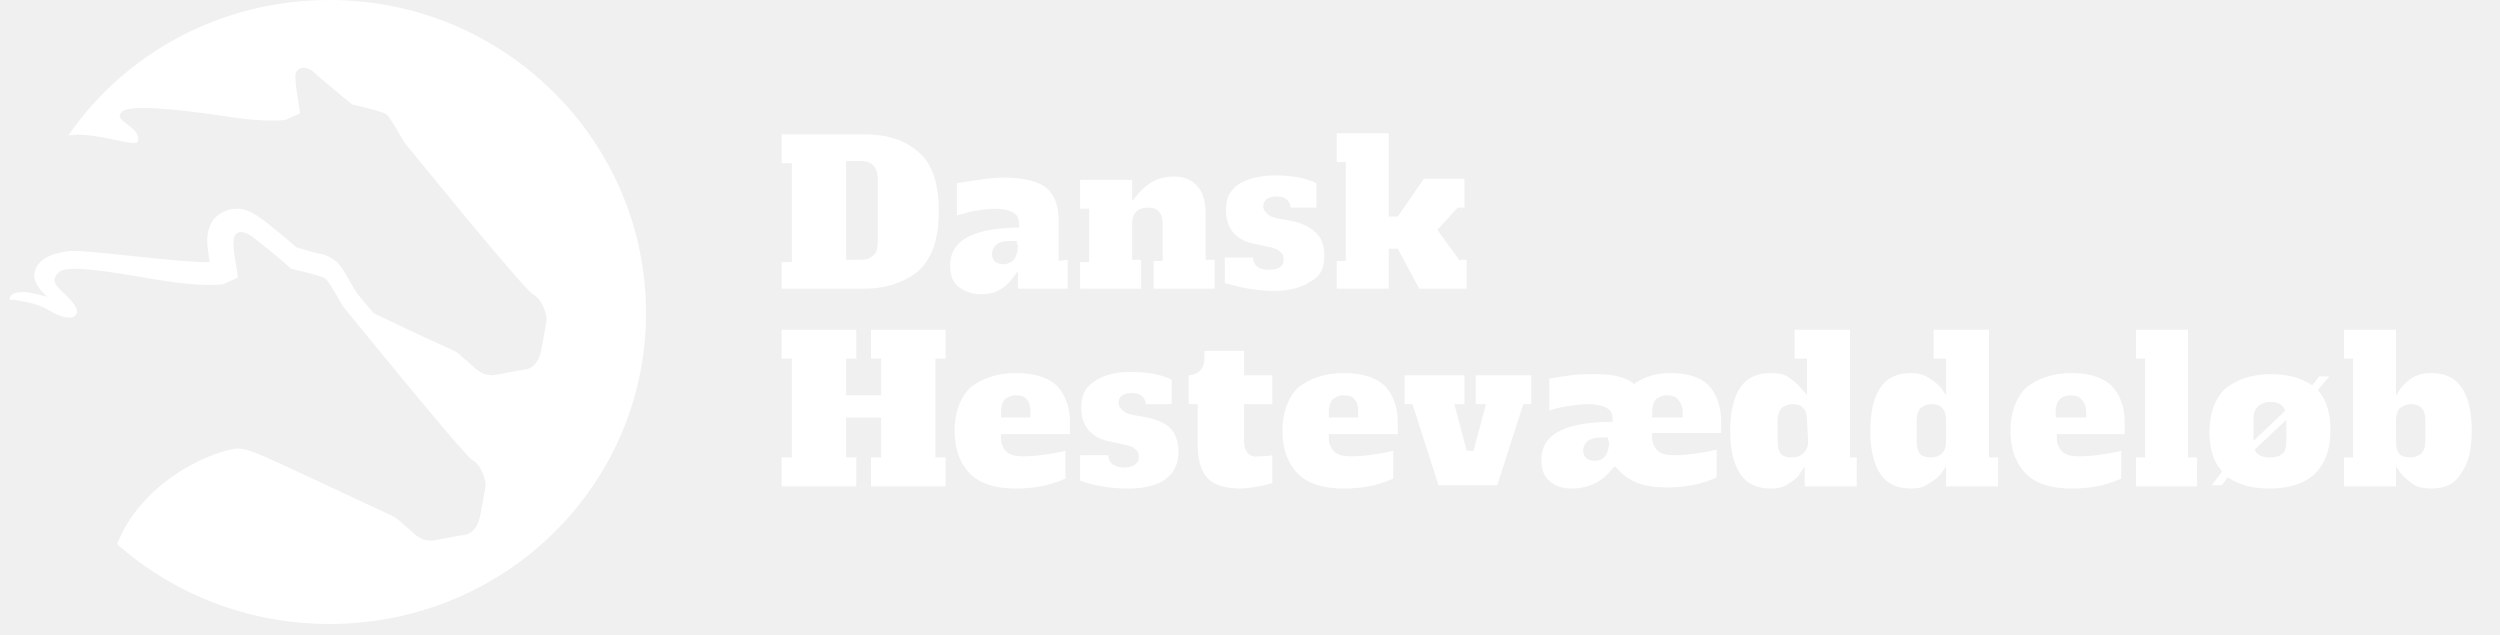
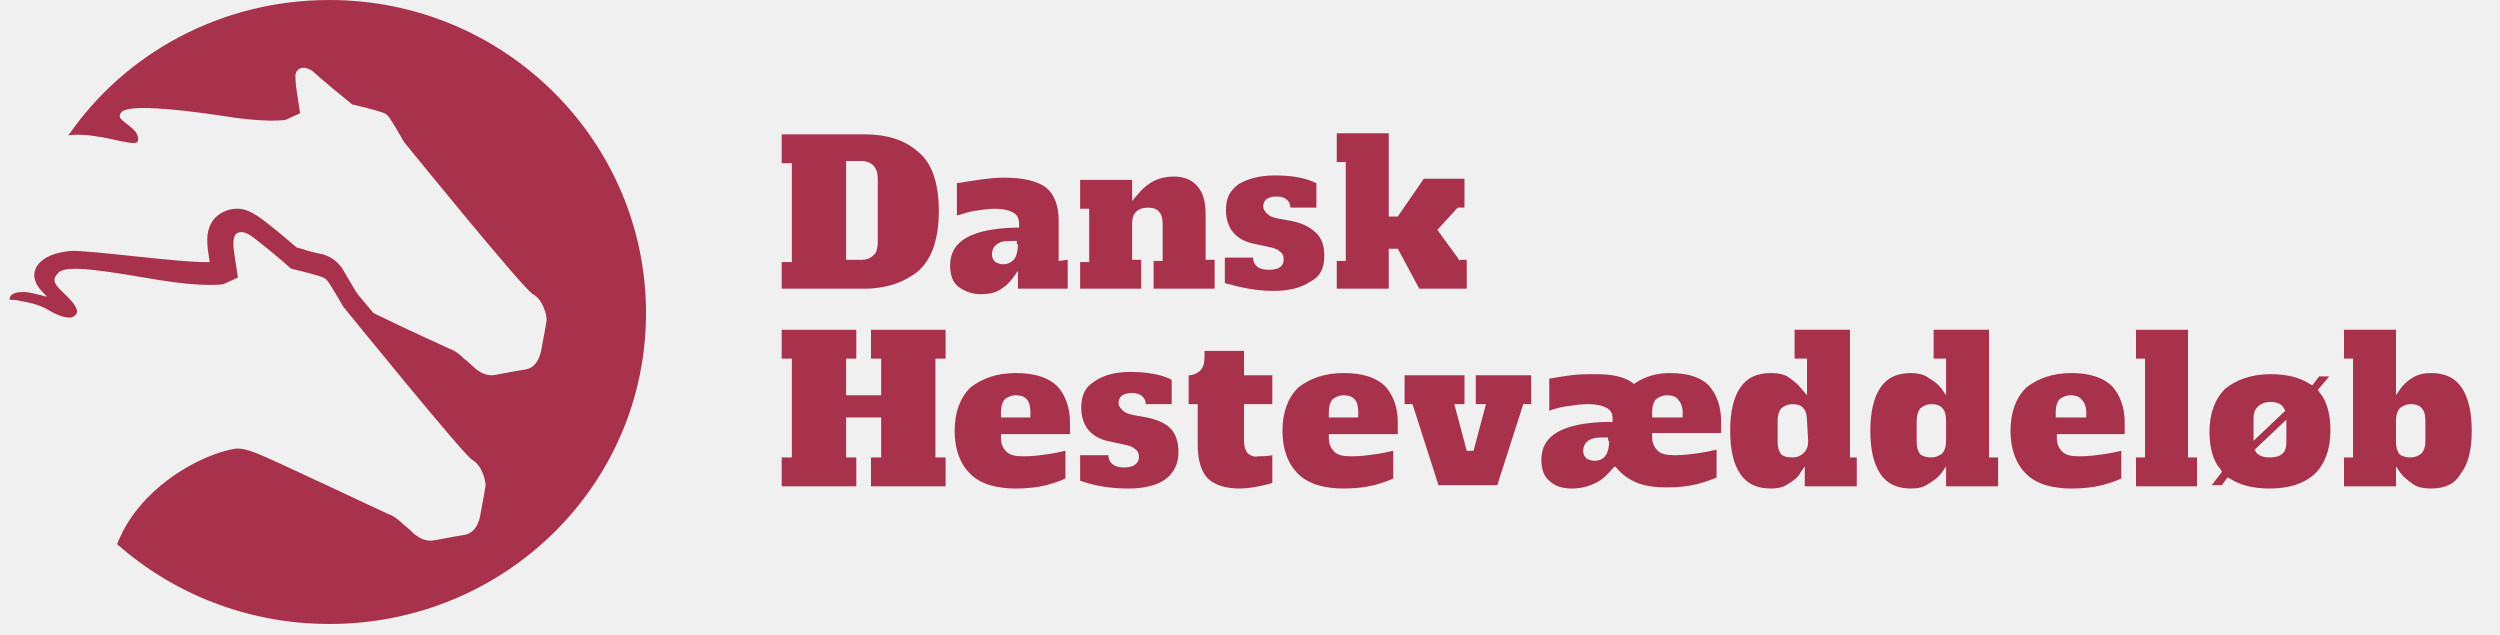
<svg xmlns="http://www.w3.org/2000/svg" width="193" height="49" viewBox="0 0 193 49" fill="none">
-   <path d="M70.906 11.743C69.858 10.8 68.462 10.371 66.717 10.371H60.346V12.6H61.131V20.229H60.346V22.286H66.717C68.462 22.286 69.858 21.771 70.906 20.914C71.953 19.971 72.477 18.428 72.477 16.286C72.477 14.143 71.953 12.6 70.906 11.743ZM67.764 18.686C67.764 19.114 67.677 19.543 67.415 19.714C67.153 19.971 66.891 20.057 66.455 20.057H65.32V12.428H66.455C67.328 12.428 67.764 12.943 67.764 13.8V18.686Z" fill="white" />
-   <path d="M81.728 20.143V16.971C81.728 15.857 81.378 15 80.767 14.486C80.069 13.971 79.022 13.714 77.451 13.714C76.84 13.714 76.142 13.8 75.531 13.886C74.92 13.971 74.397 14.057 73.873 14.143V16.628C74.309 16.543 74.658 16.371 75.182 16.286C75.793 16.2 76.317 16.114 76.753 16.114C77.364 16.114 77.8 16.2 78.149 16.371C78.498 16.543 78.673 16.8 78.673 17.314V17.571H78.411C75.007 17.657 73.349 18.6 73.349 20.486C73.349 21.171 73.524 21.771 73.96 22.114C74.397 22.457 75.007 22.714 75.706 22.714C76.317 22.714 76.753 22.628 77.189 22.371C77.626 22.114 77.888 21.857 78.149 21.514L78.586 20.914V22.286H82.426V20.057L81.728 20.143ZM78.586 18.857C78.586 19.286 78.498 19.714 78.324 19.971C78.149 20.229 77.8 20.4 77.451 20.4C77.189 20.4 77.015 20.314 76.84 20.229C76.666 20.057 76.578 19.886 76.578 19.628C76.578 19.286 76.753 18.943 77.102 18.771C77.364 18.6 77.8 18.6 78.324 18.6H78.498V18.857H78.586Z" fill="white" />
-   <path d="M93.073 20.143V16.543C93.073 15.6 92.898 14.914 92.462 14.4C92.026 13.886 91.415 13.629 90.629 13.629C89.495 13.629 88.622 14.057 87.837 15L87.4 15.514V13.886H83.386V16.114H84.084V20.229H83.386V22.286H88.098V20.057H87.4V17.229C87.4 16.457 87.837 16.029 88.622 16.029C88.971 16.029 89.32 16.114 89.495 16.371C89.669 16.543 89.757 16.886 89.757 17.314V20.143H89.058V22.286H93.771V20.057H93.073V20.143Z" fill="white" />
-   <path d="M102.237 19.714C102.237 19.029 102.062 18.428 101.626 18C101.189 17.571 100.578 17.229 99.706 17.057L98.746 16.886C98.309 16.8 98.047 16.714 97.873 16.543C97.698 16.371 97.524 16.2 97.524 15.943C97.524 15.686 97.611 15.171 98.571 15.171C98.92 15.171 99.182 15.257 99.357 15.428C99.444 15.514 99.618 15.686 99.618 16.029H101.626V14.143C100.753 13.714 99.706 13.543 98.397 13.543C97.262 13.543 96.302 13.8 95.604 14.229C94.906 14.743 94.644 15.343 94.644 16.2C94.644 17.657 95.429 18.6 97 18.857L97.786 19.029C98.222 19.114 98.571 19.2 98.746 19.371C99.007 19.543 99.095 19.714 99.095 20.057C99.095 20.4 98.92 20.828 97.96 20.828C96.913 20.828 96.738 20.229 96.738 19.886H94.557V21.857C95.778 22.2 97 22.457 98.309 22.457C99.531 22.457 100.491 22.2 101.102 21.771C101.975 21.343 102.237 20.657 102.237 19.714Z" fill="white" />
-   <path d="M112.709 20.143L110.964 17.743L112.535 16.029H113.058V13.8H109.917L107.909 16.714H107.211V10.286H103.197V12.514H103.895V20.143H103.197V22.286H107.211V19.2H107.909L109.568 22.286H113.233V20.057H112.709V20.143Z" fill="white" />
-   <path d="M67.24 27.686H68.026V30.514H65.32V27.686H66.106V25.457H60.346V27.686H61.131V35.314H60.346V37.543H66.106V35.314H65.32V32.228H68.026V35.314H67.24V37.543H73V35.314H72.215V27.686H73V25.457H67.24V27.686Z" fill="white" />
-   <path d="M78.411 28.8C76.927 28.8 75.793 29.229 74.92 29.914C74.135 30.686 73.698 31.8 73.698 33.257C73.698 34.714 74.135 35.828 74.92 36.6C75.706 37.371 76.927 37.714 78.411 37.714C79.284 37.714 80.069 37.629 80.767 37.457C81.378 37.286 81.902 37.114 82.251 36.943V34.8C81.902 34.886 81.466 34.971 80.942 35.057C80.331 35.143 79.72 35.228 79.022 35.228C78.411 35.228 77.975 35.143 77.713 34.886C77.451 34.629 77.277 34.286 77.277 33.857V33.514H82.6V32.571C82.6 31.457 82.251 30.514 81.64 29.828C80.942 29.143 79.895 28.8 78.411 28.8ZM79.633 32.228H77.277V31.8C77.277 31.371 77.364 31.114 77.538 30.857C77.713 30.686 78.062 30.514 78.411 30.514C78.76 30.514 79.109 30.6 79.284 30.857C79.458 31.029 79.546 31.371 79.546 31.8V32.228H79.633Z" fill="white" />
-   <path d="M90.978 34.886C90.978 34.2 90.804 33.6 90.455 33.171C90.106 32.743 89.407 32.4 88.535 32.228L87.575 32.057C87.138 31.971 86.877 31.886 86.702 31.714C86.528 31.543 86.353 31.371 86.353 31.114C86.353 30.857 86.44 30.343 87.4 30.343C87.749 30.343 88.011 30.428 88.186 30.6C88.273 30.686 88.448 30.857 88.448 31.2H90.455V29.314C89.582 28.886 88.535 28.714 87.226 28.714C86.091 28.714 85.131 28.971 84.433 29.486C83.735 29.914 83.473 30.6 83.473 31.457C83.473 32.914 84.258 33.857 85.829 34.114L86.615 34.286C87.051 34.371 87.4 34.457 87.575 34.629C87.837 34.8 87.924 34.971 87.924 35.314C87.924 35.571 87.749 36.086 86.789 36.086C85.742 36.086 85.567 35.486 85.567 35.143H83.386V37.114C84.608 37.543 85.829 37.714 87.138 37.714C88.36 37.714 89.32 37.457 89.931 37.029C90.629 36.514 90.978 35.828 90.978 34.886Z" fill="white" />
-   <path d="M96.302 34.971C96.127 34.714 96.04 34.457 96.04 34.029V31.2H98.222V28.971H96.04V27.086H92.986V27.6C92.986 28.029 92.898 28.371 92.637 28.628C92.462 28.8 92.113 28.971 91.764 28.971V31.2H92.462V34.286C92.462 35.486 92.724 36.428 93.248 36.943C93.771 37.457 94.644 37.714 95.691 37.714C96.215 37.714 96.738 37.629 97.175 37.543C97.611 37.457 97.96 37.371 98.222 37.286V35.143C97.786 35.228 97.437 35.228 97.088 35.228C96.826 35.314 96.477 35.143 96.302 34.971Z" fill="white" />
-   <path d="M103.72 28.8C102.237 28.8 101.102 29.229 100.229 29.914C99.444 30.686 99.007 31.8 99.007 33.257C99.007 34.714 99.444 35.828 100.229 36.6C101.015 37.371 102.237 37.714 103.72 37.714C104.593 37.714 105.378 37.629 106.077 37.457C106.688 37.286 107.211 37.114 107.56 36.943V34.8C107.211 34.886 106.775 34.971 106.251 35.057C105.64 35.143 105.029 35.228 104.331 35.228C103.72 35.228 103.284 35.143 103.022 34.886C102.76 34.629 102.586 34.286 102.586 33.857V33.514H107.909V32.571C107.909 31.457 107.56 30.514 106.949 29.828C106.251 29.143 105.204 28.8 103.72 28.8ZM104.942 32.228H102.586V31.8C102.586 31.371 102.673 31.114 102.848 30.857C103.022 30.686 103.371 30.514 103.72 30.514C104.069 30.514 104.418 30.6 104.593 30.857C104.768 31.029 104.855 31.371 104.855 31.8V32.228H104.942Z" fill="white" />
-   <path d="M114.717 31.2L113.757 34.8H113.233L112.273 31.2H113.058V28.971H108.433V31.2H109.044L111.051 37.457H115.589L117.597 31.2H118.208V28.971H113.931V31.2H114.717Z" fill="white" />
-   <path d="M128.942 28.8C127.895 28.8 127.022 29.057 126.237 29.571L126.149 29.657L126.062 29.571C125.364 29.057 124.404 28.886 123.182 28.886C122.571 28.886 121.873 28.886 121.262 28.971C120.651 29.057 120.128 29.143 119.604 29.229V31.714C120.04 31.543 120.389 31.457 120.913 31.371C121.524 31.286 122.048 31.2 122.571 31.2C123.182 31.2 123.618 31.286 123.968 31.457C124.317 31.628 124.491 31.886 124.491 32.314V32.571H124.055C120.651 32.657 118.993 33.6 118.993 35.486C118.993 36.171 119.168 36.771 119.604 37.114C120.04 37.543 120.651 37.714 121.349 37.714C122.048 37.714 122.658 37.543 123.182 37.286C123.706 37.029 124.142 36.6 124.491 36.171L124.666 36L124.84 36.171C125.277 36.686 125.8 37.029 126.411 37.286C127.109 37.543 127.808 37.629 128.68 37.629C129.553 37.629 130.338 37.543 131.037 37.371C131.648 37.2 132.171 37.029 132.52 36.857V34.714C132.171 34.8 131.735 34.886 131.211 34.971C130.6 35.057 129.989 35.143 129.291 35.143C128.68 35.143 128.244 35.057 127.982 34.8C127.72 34.543 127.546 34.2 127.546 33.771V33.428H132.869V32.486C132.869 31.371 132.52 30.428 131.909 29.743C131.298 29.143 130.338 28.8 128.942 28.8ZM124.229 34.029C124.229 34.457 124.142 34.886 123.968 35.143C123.793 35.4 123.531 35.571 123.095 35.571C122.833 35.571 122.658 35.486 122.484 35.4C122.309 35.228 122.222 35.057 122.222 34.8C122.222 34.457 122.397 34.114 122.746 33.943C123.095 33.771 123.444 33.771 123.968 33.771H124.142V34.029H124.229ZM129.902 32.228H127.546V31.8C127.546 31.371 127.633 31.114 127.808 30.857C127.982 30.686 128.331 30.514 128.68 30.514C129.029 30.514 129.378 30.6 129.553 30.857C129.728 31.029 129.902 31.371 129.902 31.8V32.228Z" fill="white" />
-   <path d="M142.818 35.314V25.457H138.542V27.686H139.502V30.514L139.066 30C138.804 29.657 138.455 29.4 138.106 29.143C137.757 28.886 137.233 28.8 136.709 28.8C135.662 28.8 134.877 29.143 134.353 29.914C133.829 30.686 133.568 31.8 133.568 33.257C133.568 34.714 133.829 35.828 134.353 36.6C134.877 37.371 135.662 37.714 136.709 37.714C137.233 37.714 137.669 37.629 138.018 37.371C138.455 37.114 138.804 36.857 138.978 36.514L139.328 36V37.543H143.342V35.314H142.818ZM139.589 34.029C139.589 34.457 139.502 34.714 139.24 34.971C139.066 35.143 138.804 35.314 138.368 35.314C137.931 35.314 137.669 35.228 137.495 35.057C137.32 34.8 137.233 34.543 137.233 34.114V32.486C137.233 32.057 137.32 31.8 137.495 31.543C137.669 31.371 138.018 31.2 138.368 31.2C138.717 31.2 139.066 31.286 139.24 31.543C139.415 31.714 139.502 32.057 139.502 32.486L139.589 34.029Z" fill="white" />
-   <path d="M153.553 35.314V25.457H149.277V27.686H150.237V30.514L149.888 30C149.626 29.657 149.277 29.4 148.84 29.143C148.491 28.886 147.968 28.8 147.531 28.8C146.484 28.8 145.698 29.143 145.175 29.914C144.651 30.686 144.389 31.8 144.389 33.257C144.389 34.714 144.651 35.828 145.175 36.6C145.698 37.371 146.484 37.714 147.531 37.714C148.055 37.714 148.491 37.629 148.84 37.371C149.277 37.114 149.626 36.857 149.888 36.514L150.237 36V37.543H154.251V35.314H153.553ZM150.237 34.029C150.237 34.457 150.149 34.714 149.975 34.971C149.8 35.143 149.451 35.314 149.102 35.314C148.753 35.314 148.404 35.228 148.229 35.057C148.055 34.8 147.968 34.543 147.968 34.114V32.486C147.968 32.057 148.055 31.8 148.229 31.543C148.404 31.371 148.753 31.2 149.102 31.2C149.451 31.2 149.8 31.286 149.975 31.543C150.149 31.714 150.237 32.057 150.237 32.486V34.029Z" fill="white" />
-   <path d="M159.924 28.8C158.44 28.8 157.306 29.229 156.433 29.914C155.648 30.686 155.211 31.8 155.211 33.257C155.211 34.714 155.648 35.828 156.433 36.6C157.218 37.371 158.44 37.714 159.924 37.714C160.797 37.714 161.582 37.629 162.28 37.457C162.891 37.286 163.415 37.114 163.764 36.943V34.8C163.415 34.886 162.978 34.971 162.455 35.057C161.844 35.143 161.233 35.228 160.535 35.228C159.924 35.228 159.488 35.143 159.226 34.886C158.964 34.629 158.789 34.286 158.789 33.857V33.514H164.026V32.571C164.026 31.457 163.677 30.514 163.066 29.828C162.368 29.143 161.32 28.8 159.924 28.8ZM161.058 32.228H158.702V31.8C158.702 31.371 158.789 31.114 158.964 30.857C159.138 30.686 159.488 30.514 159.837 30.514C160.186 30.514 160.535 30.6 160.709 30.857C160.884 31.029 161.058 31.371 161.058 31.8V32.228Z" fill="white" />
-   <path d="M168.913 35.314V25.457H164.898V27.686H165.597V35.314H164.898V37.543H169.611V35.314H168.913Z" fill="white" />
-   <path d="M179.037 30.257L178.949 30.086L179.822 29.057H179.037L178.513 29.743L178.338 29.657C177.553 29.143 176.593 28.886 175.284 28.886C173.8 28.886 172.666 29.314 171.793 30C171.008 30.771 170.571 31.886 170.571 33.343C170.571 34.543 170.833 35.571 171.444 36.257L171.531 36.428L170.746 37.457H171.531L171.968 36.857L172.142 36.943C172.928 37.457 173.975 37.714 175.197 37.714C176.68 37.714 177.815 37.371 178.688 36.6C179.473 35.828 179.909 34.714 179.909 33.257C179.909 31.971 179.648 30.943 179.037 30.257ZM173.975 32.314C173.975 31.886 174.062 31.628 174.324 31.371C174.498 31.2 174.848 31.029 175.284 31.029C175.808 31.029 176.157 31.2 176.331 31.543L176.418 31.714L173.975 34.029V32.314ZM176.506 34.114C176.506 34.543 176.418 34.886 176.157 35.057C175.982 35.228 175.633 35.314 175.197 35.314C174.673 35.314 174.324 35.143 174.149 34.886L174.062 34.714L176.506 32.4V34.114Z" fill="white" />
-   <path d="M190.818 33.257C190.818 31.8 190.557 30.686 190.033 29.914C189.509 29.143 188.724 28.8 187.677 28.8C187.153 28.8 186.717 28.886 186.28 29.143C185.844 29.4 185.582 29.657 185.32 30L184.971 30.514V25.457H180.957V27.686H181.655V35.314H180.957V37.543H184.971V36L185.32 36.514C185.582 36.857 185.931 37.114 186.28 37.371C186.629 37.629 187.153 37.714 187.677 37.714C188.724 37.714 189.509 37.371 189.946 36.6C190.557 35.828 190.818 34.714 190.818 33.257ZM187.24 34.029C187.24 34.457 187.153 34.714 186.978 34.971C186.804 35.143 186.455 35.314 186.106 35.314C185.757 35.314 185.408 35.228 185.233 35.057C185.058 34.8 184.971 34.543 184.971 34.114V32.486C184.971 32.057 185.058 31.8 185.233 31.543C185.408 31.371 185.757 31.2 186.106 31.2C186.455 31.2 186.804 31.286 186.978 31.543C187.153 31.714 187.24 32.057 187.24 32.486V34.029Z" fill="white" />
-   <path d="M25.436 0C17.058 0 9.64 4.114 5.276 10.457C5.276 10.457 6.062 10.286 7.546 10.543C8.767 10.714 10.338 11.229 10.6 10.971C10.775 10.714 10.6 10.286 10.338 10.029C9.64 9.343 8.942 9.171 9.378 8.657C9.902 8.057 13.48 8.4 16.971 8.914C20.549 9.514 22.033 9.257 22.033 9.257L23.167 8.743C23.08 8.057 22.818 6.686 22.818 6.171C22.818 6 22.731 5.657 22.993 5.4C23.08 5.314 23.255 5.229 23.429 5.229C23.604 5.229 23.866 5.314 24.127 5.486C24.564 5.914 26.746 7.714 27.182 8.057C27.531 8.143 28.666 8.4 29.451 8.657C29.713 8.743 29.887 8.829 30.062 9.086C30.411 9.6 31.109 10.8 31.197 10.971C31.197 10.971 40.447 22.371 41.146 22.714C41.931 23.143 42.193 24.343 42.193 24.6C42.193 24.686 42.193 24.686 42.193 24.771C42.193 24.771 41.931 26.314 41.757 27.171C41.582 27.857 41.233 28.457 40.447 28.543C39.837 28.629 38.178 28.971 38.004 28.971C37.306 28.971 36.956 28.629 36.695 28.457C36.607 28.371 36.171 27.943 35.822 27.686C35.298 27.171 34.949 27 34.687 26.914C34.513 26.829 31.458 25.457 28.84 24.171C28.404 23.657 27.967 23.143 27.618 22.714L27.444 22.457C27.182 22.029 26.746 21.257 26.484 20.829C26.135 20.229 25.524 19.8 24.913 19.629C24.389 19.543 23.778 19.371 23.255 19.2C23.167 19.2 23.08 19.114 22.906 19.114C22.033 18.343 20.462 17.057 19.938 16.714C19.415 16.371 18.891 16.114 18.367 16.114H18.28C17.669 16.114 17.058 16.371 16.622 16.8C16.273 17.143 15.924 17.829 16.011 18.857C16.011 19.114 16.098 19.629 16.186 20.229H16.011C14.178 20.314 6.76 19.286 5.451 19.371C2.833 19.629 2.571 20.914 2.658 21.429C2.746 21.943 3.007 22.286 3.618 22.886C3.706 22.971 2.396 22.543 1.873 22.543C1.524 22.543 0.738 22.543 0.738 23.143C1 23.143 1.262 23.143 1.524 23.229C2.047 23.314 3.007 23.486 3.706 23.914C4.666 24.514 5.538 24.686 5.8 24.343C6.236 24 5.626 23.314 5.102 22.8C4.404 22.114 3.793 21.686 4.578 21C5.276 20.4 8.593 21 12.171 21.6C15.749 22.2 17.233 21.943 17.233 21.943L18.367 21.429C18.28 20.743 18.018 19.371 18.018 18.857C18.018 18.686 18.018 18.343 18.193 18.086C18.28 18 18.455 17.914 18.629 17.914C18.804 17.914 19.066 18 19.327 18.171C19.851 18.514 22.033 20.314 22.469 20.743C22.818 20.829 23.953 21.086 24.738 21.343C25 21.429 25.175 21.514 25.349 21.771C25.698 22.286 26.396 23.486 26.484 23.657C26.484 23.657 35.735 35.057 36.433 35.486C37.218 35.914 37.48 37.114 37.48 37.371C37.48 37.457 37.48 37.457 37.48 37.543C37.48 37.543 37.218 39.086 37.044 39.943C36.869 40.629 36.52 41.229 35.735 41.314C35.124 41.4 33.466 41.743 33.291 41.743C32.593 41.743 32.244 41.4 31.982 41.229C31.895 41.143 31.458 40.714 31.109 40.457C30.586 39.943 30.236 39.771 29.975 39.686C29.626 39.514 20.462 35.229 20.375 35.229C19.415 34.8 18.804 34.629 18.367 34.629C17.669 34.629 15.226 35.314 12.869 37.114C9.727 39.514 9.116 42 9.029 42C13.393 45.857 19.153 48.171 25.436 48.171C38.964 48.171 49.873 37.457 49.873 24.171C49.873 10.886 38.964 0 25.436 0Z" fill="white" />
+   <path d="M70.906 11.743C69.858 10.8 68.462 10.371 66.717 10.371H60.346V12.6H61.131V20.229H60.346V22.286H66.717C68.462 22.286 69.858 21.771 70.906 20.914C71.953 19.971 72.477 18.428 72.477 16.286C72.477 14.143 71.953 12.6 70.906 11.743ZM67.764 18.686C67.764 19.114 67.677 19.543 67.415 19.714C67.153 19.971 66.891 20.057 66.455 20.057H65.32V12.428H66.455C67.328 12.428 67.764 12.943 67.764 13.8V18.686Z" fill="#A8324C" />
+   <path d="M81.728 20.143V16.971C81.728 15.857 81.378 15 80.767 14.486C80.069 13.971 79.022 13.714 77.451 13.714C76.84 13.714 76.142 13.8 75.531 13.886C74.92 13.971 74.397 14.057 73.873 14.143V16.628C74.309 16.543 74.658 16.371 75.182 16.286C75.793 16.2 76.317 16.114 76.753 16.114C77.364 16.114 77.8 16.2 78.149 16.371C78.498 16.543 78.673 16.8 78.673 17.314V17.571H78.411C75.007 17.657 73.349 18.6 73.349 20.486C73.349 21.171 73.524 21.771 73.96 22.114C74.397 22.457 75.007 22.714 75.706 22.714C76.317 22.714 76.753 22.628 77.189 22.371C77.626 22.114 77.888 21.857 78.149 21.514L78.586 20.914V22.286H82.426V20.057L81.728 20.143ZM78.586 18.857C78.586 19.286 78.498 19.714 78.324 19.971C78.149 20.229 77.8 20.4 77.451 20.4C77.189 20.4 77.015 20.314 76.84 20.229C76.666 20.057 76.578 19.886 76.578 19.628C76.578 19.286 76.753 18.943 77.102 18.771C77.364 18.6 77.8 18.6 78.324 18.6H78.498V18.857H78.586Z" fill="#A8324C" />
+   <path d="M93.073 20.143V16.543C93.073 15.6 92.898 14.914 92.462 14.4C92.026 13.886 91.415 13.629 90.629 13.629C89.495 13.629 88.622 14.057 87.837 15L87.4 15.514V13.886H83.386V16.114H84.084V20.229H83.386V22.286H88.098V20.057H87.4V17.229C87.4 16.457 87.837 16.029 88.622 16.029C88.971 16.029 89.32 16.114 89.495 16.371C89.669 16.543 89.757 16.886 89.757 17.314V20.143H89.058V22.286H93.771V20.057H93.073V20.143Z" fill="#A8324C" />
+   <path d="M102.237 19.714C102.237 19.029 102.062 18.428 101.626 18C101.189 17.571 100.578 17.229 99.706 17.057L98.746 16.886C98.309 16.8 98.047 16.714 97.873 16.543C97.698 16.371 97.524 16.2 97.524 15.943C97.524 15.686 97.611 15.171 98.571 15.171C98.92 15.171 99.182 15.257 99.357 15.428C99.444 15.514 99.618 15.686 99.618 16.029H101.626V14.143C100.753 13.714 99.706 13.543 98.397 13.543C97.262 13.543 96.302 13.8 95.604 14.229C94.906 14.743 94.644 15.343 94.644 16.2C94.644 17.657 95.429 18.6 97 18.857L97.786 19.029C98.222 19.114 98.571 19.2 98.746 19.371C99.007 19.543 99.095 19.714 99.095 20.057C99.095 20.4 98.92 20.828 97.96 20.828C96.913 20.828 96.738 20.229 96.738 19.886H94.557V21.857C95.778 22.2 97 22.457 98.309 22.457C99.531 22.457 100.491 22.2 101.102 21.771C101.975 21.343 102.237 20.657 102.237 19.714Z" fill="#A8324C" />
+   <path d="M112.709 20.143L110.964 17.743L112.535 16.029H113.058V13.8H109.917L107.909 16.714H107.211V10.286H103.197V12.514H103.895V20.143H103.197V22.286H107.211V19.2H107.909L109.568 22.286H113.233V20.057H112.709V20.143Z" fill="#A8324C" />
+   <path d="M67.24 27.686H68.026V30.514H65.32V27.686H66.106V25.457H60.346V27.686H61.131V35.314H60.346V37.543H66.106V35.314H65.32V32.228H68.026V35.314H67.24V37.543H73V35.314H72.215V27.686H73V25.457H67.24V27.686Z" fill="#A8324C" />
+   <path d="M78.411 28.8C76.927 28.8 75.793 29.229 74.92 29.914C74.135 30.686 73.698 31.8 73.698 33.257C73.698 34.714 74.135 35.828 74.92 36.6C75.706 37.371 76.927 37.714 78.411 37.714C79.284 37.714 80.069 37.629 80.767 37.457C81.378 37.286 81.902 37.114 82.251 36.943V34.8C81.902 34.886 81.466 34.971 80.942 35.057C80.331 35.143 79.72 35.228 79.022 35.228C78.411 35.228 77.975 35.143 77.713 34.886C77.451 34.629 77.277 34.286 77.277 33.857V33.514H82.6V32.571C82.6 31.457 82.251 30.514 81.64 29.828C80.942 29.143 79.895 28.8 78.411 28.8ZM79.633 32.228H77.277V31.8C77.277 31.371 77.364 31.114 77.538 30.857C77.713 30.686 78.062 30.514 78.411 30.514C78.76 30.514 79.109 30.6 79.284 30.857C79.458 31.029 79.546 31.371 79.546 31.8V32.228H79.633Z" fill="#A8324C" />
+   <path d="M90.978 34.886C90.978 34.2 90.804 33.6 90.455 33.171C90.106 32.743 89.407 32.4 88.535 32.228L87.575 32.057C87.138 31.971 86.877 31.886 86.702 31.714C86.528 31.543 86.353 31.371 86.353 31.114C86.353 30.857 86.44 30.343 87.4 30.343C87.749 30.343 88.011 30.428 88.186 30.6C88.273 30.686 88.448 30.857 88.448 31.2H90.455V29.314C89.582 28.886 88.535 28.714 87.226 28.714C86.091 28.714 85.131 28.971 84.433 29.486C83.735 29.914 83.473 30.6 83.473 31.457C83.473 32.914 84.258 33.857 85.829 34.114L86.615 34.286C87.051 34.371 87.4 34.457 87.575 34.629C87.837 34.8 87.924 34.971 87.924 35.314C87.924 35.571 87.749 36.086 86.789 36.086C85.742 36.086 85.567 35.486 85.567 35.143H83.386V37.114C84.608 37.543 85.829 37.714 87.138 37.714C88.36 37.714 89.32 37.457 89.931 37.029C90.629 36.514 90.978 35.828 90.978 34.886Z" fill="#A8324C" />
+   <path d="M96.302 34.971C96.127 34.714 96.04 34.457 96.04 34.029V31.2H98.222V28.971H96.04V27.086H92.986V27.6C92.986 28.029 92.898 28.371 92.637 28.628C92.462 28.8 92.113 28.971 91.764 28.971V31.2H92.462V34.286C92.462 35.486 92.724 36.428 93.248 36.943C93.771 37.457 94.644 37.714 95.691 37.714C96.215 37.714 96.738 37.629 97.175 37.543C97.611 37.457 97.96 37.371 98.222 37.286V35.143C97.786 35.228 97.437 35.228 97.088 35.228C96.826 35.314 96.477 35.143 96.302 34.971Z" fill="#A8324C" />
+   <path d="M103.72 28.8C102.237 28.8 101.102 29.229 100.229 29.914C99.444 30.686 99.007 31.8 99.007 33.257C99.007 34.714 99.444 35.828 100.229 36.6C101.015 37.371 102.237 37.714 103.72 37.714C104.593 37.714 105.378 37.629 106.077 37.457C106.688 37.286 107.211 37.114 107.56 36.943V34.8C107.211 34.886 106.775 34.971 106.251 35.057C105.64 35.143 105.029 35.228 104.331 35.228C103.72 35.228 103.284 35.143 103.022 34.886C102.76 34.629 102.586 34.286 102.586 33.857V33.514H107.909V32.571C107.909 31.457 107.56 30.514 106.949 29.828C106.251 29.143 105.204 28.8 103.72 28.8ZM104.942 32.228H102.586V31.8C102.586 31.371 102.673 31.114 102.848 30.857C103.022 30.686 103.371 30.514 103.72 30.514C104.069 30.514 104.418 30.6 104.593 30.857C104.768 31.029 104.855 31.371 104.855 31.8V32.228H104.942Z" fill="#A8324C" />
+   <path d="M114.717 31.2L113.757 34.8H113.233L112.273 31.2H113.058V28.971H108.433V31.2H109.044L111.051 37.457H115.589L117.597 31.2H118.208V28.971H113.931V31.2H114.717Z" fill="#A8324C" />
+   <path d="M128.942 28.8C127.895 28.8 127.022 29.057 126.237 29.571L126.149 29.657L126.062 29.571C125.364 29.057 124.404 28.886 123.182 28.886C122.571 28.886 121.873 28.886 121.262 28.971C120.651 29.057 120.128 29.143 119.604 29.229V31.714C120.04 31.543 120.389 31.457 120.913 31.371C121.524 31.286 122.048 31.2 122.571 31.2C123.182 31.2 123.618 31.286 123.968 31.457C124.317 31.628 124.491 31.886 124.491 32.314V32.571H124.055C120.651 32.657 118.993 33.6 118.993 35.486C118.993 36.171 119.168 36.771 119.604 37.114C120.04 37.543 120.651 37.714 121.349 37.714C122.048 37.714 122.658 37.543 123.182 37.286C123.706 37.029 124.142 36.6 124.491 36.171L124.666 36L124.84 36.171C125.277 36.686 125.8 37.029 126.411 37.286C127.109 37.543 127.808 37.629 128.68 37.629C129.553 37.629 130.338 37.543 131.037 37.371C131.648 37.2 132.171 37.029 132.52 36.857V34.714C132.171 34.8 131.735 34.886 131.211 34.971C130.6 35.057 129.989 35.143 129.291 35.143C128.68 35.143 128.244 35.057 127.982 34.8C127.72 34.543 127.546 34.2 127.546 33.771V33.428H132.869V32.486C132.869 31.371 132.52 30.428 131.909 29.743C131.298 29.143 130.338 28.8 128.942 28.8ZM124.229 34.029C124.229 34.457 124.142 34.886 123.968 35.143C123.793 35.4 123.531 35.571 123.095 35.571C122.833 35.571 122.658 35.486 122.484 35.4C122.309 35.228 122.222 35.057 122.222 34.8C122.222 34.457 122.397 34.114 122.746 33.943C123.095 33.771 123.444 33.771 123.968 33.771H124.142V34.029H124.229ZM129.902 32.228H127.546V31.8C127.546 31.371 127.633 31.114 127.808 30.857C127.982 30.686 128.331 30.514 128.68 30.514C129.029 30.514 129.378 30.6 129.553 30.857C129.728 31.029 129.902 31.371 129.902 31.8V32.228Z" fill="#A8324C" />
+   <path d="M142.818 35.314V25.457H138.542V27.686H139.502V30.514L139.066 30C138.804 29.657 138.455 29.4 138.106 29.143C137.757 28.886 137.233 28.8 136.709 28.8C135.662 28.8 134.877 29.143 134.353 29.914C133.829 30.686 133.568 31.8 133.568 33.257C133.568 34.714 133.829 35.828 134.353 36.6C134.877 37.371 135.662 37.714 136.709 37.714C137.233 37.714 137.669 37.629 138.018 37.371C138.455 37.114 138.804 36.857 138.978 36.514L139.328 36V37.543H143.342V35.314H142.818ZM139.589 34.029C139.589 34.457 139.502 34.714 139.24 34.971C139.066 35.143 138.804 35.314 138.368 35.314C137.931 35.314 137.669 35.228 137.495 35.057C137.32 34.8 137.233 34.543 137.233 34.114V32.486C137.233 32.057 137.32 31.8 137.495 31.543C137.669 31.371 138.018 31.2 138.368 31.2C138.717 31.2 139.066 31.286 139.24 31.543C139.415 31.714 139.502 32.057 139.502 32.486L139.589 34.029Z" fill="#A8324C" />
+   <path d="M153.553 35.314V25.457H149.277V27.686H150.237V30.514L149.888 30C149.626 29.657 149.277 29.4 148.84 29.143C148.491 28.886 147.968 28.8 147.531 28.8C146.484 28.8 145.698 29.143 145.175 29.914C144.651 30.686 144.389 31.8 144.389 33.257C144.389 34.714 144.651 35.828 145.175 36.6C145.698 37.371 146.484 37.714 147.531 37.714C148.055 37.714 148.491 37.629 148.84 37.371C149.277 37.114 149.626 36.857 149.888 36.514L150.237 36V37.543H154.251V35.314H153.553ZM150.237 34.029C150.237 34.457 150.149 34.714 149.975 34.971C149.8 35.143 149.451 35.314 149.102 35.314C148.753 35.314 148.404 35.228 148.229 35.057C148.055 34.8 147.968 34.543 147.968 34.114V32.486C147.968 32.057 148.055 31.8 148.229 31.543C148.404 31.371 148.753 31.2 149.102 31.2C149.451 31.2 149.8 31.286 149.975 31.543C150.149 31.714 150.237 32.057 150.237 32.486V34.029Z" fill="#A8324C" />
+   <path d="M159.924 28.8C158.44 28.8 157.306 29.229 156.433 29.914C155.648 30.686 155.211 31.8 155.211 33.257C155.211 34.714 155.648 35.828 156.433 36.6C157.218 37.371 158.44 37.714 159.924 37.714C160.797 37.714 161.582 37.629 162.28 37.457C162.891 37.286 163.415 37.114 163.764 36.943V34.8C163.415 34.886 162.978 34.971 162.455 35.057C161.844 35.143 161.233 35.228 160.535 35.228C159.924 35.228 159.488 35.143 159.226 34.886C158.964 34.629 158.789 34.286 158.789 33.857V33.514H164.026V32.571C164.026 31.457 163.677 30.514 163.066 29.828C162.368 29.143 161.32 28.8 159.924 28.8ZM161.058 32.228H158.702V31.8C158.702 31.371 158.789 31.114 158.964 30.857C159.138 30.686 159.488 30.514 159.837 30.514C160.186 30.514 160.535 30.6 160.709 30.857C160.884 31.029 161.058 31.371 161.058 31.8V32.228Z" fill="#A8324C" />
+   <path d="M168.913 35.314V25.457H164.898V27.686H165.597V35.314H164.898V37.543H169.611V35.314H168.913Z" fill="#A8324C" />
+   <path d="M179.037 30.257L178.949 30.086L179.822 29.057H179.037L178.513 29.743L178.338 29.657C177.553 29.143 176.593 28.886 175.284 28.886C173.8 28.886 172.666 29.314 171.793 30C171.008 30.771 170.571 31.886 170.571 33.343C170.571 34.543 170.833 35.571 171.444 36.257L171.531 36.428L170.746 37.457H171.531L171.968 36.857L172.142 36.943C172.928 37.457 173.975 37.714 175.197 37.714C176.68 37.714 177.815 37.371 178.688 36.6C179.473 35.828 179.909 34.714 179.909 33.257C179.909 31.971 179.648 30.943 179.037 30.257ZM173.975 32.314C173.975 31.886 174.062 31.628 174.324 31.371C174.498 31.2 174.848 31.029 175.284 31.029C175.808 31.029 176.157 31.2 176.331 31.543L176.418 31.714L173.975 34.029V32.314ZM176.506 34.114C176.506 34.543 176.418 34.886 176.157 35.057C175.982 35.228 175.633 35.314 175.197 35.314C174.673 35.314 174.324 35.143 174.149 34.886L174.062 34.714L176.506 32.4V34.114Z" fill="#A8324C" />
+   <path d="M190.818 33.257C190.818 31.8 190.557 30.686 190.033 29.914C189.509 29.143 188.724 28.8 187.677 28.8C187.153 28.8 186.717 28.886 186.28 29.143C185.844 29.4 185.582 29.657 185.32 30L184.971 30.514V25.457H180.957V27.686H181.655V35.314H180.957V37.543H184.971V36L185.32 36.514C185.582 36.857 185.931 37.114 186.28 37.371C186.629 37.629 187.153 37.714 187.677 37.714C188.724 37.714 189.509 37.371 189.946 36.6C190.557 35.828 190.818 34.714 190.818 33.257ZM187.24 34.029C187.24 34.457 187.153 34.714 186.978 34.971C186.804 35.143 186.455 35.314 186.106 35.314C185.757 35.314 185.408 35.228 185.233 35.057C185.058 34.8 184.971 34.543 184.971 34.114V32.486C184.971 32.057 185.058 31.8 185.233 31.543C185.408 31.371 185.757 31.2 186.106 31.2C186.455 31.2 186.804 31.286 186.978 31.543C187.153 31.714 187.24 32.057 187.24 32.486V34.029Z" fill="#A8324C" />
+   <path d="M25.436 0C17.058 0 9.64 4.114 5.276 10.457C5.276 10.457 6.062 10.286 7.546 10.543C8.767 10.714 10.338 11.229 10.6 10.971C10.775 10.714 10.6 10.286 10.338 10.029C9.64 9.343 8.942 9.171 9.378 8.657C9.902 8.057 13.48 8.4 16.971 8.914C20.549 9.514 22.033 9.257 22.033 9.257L23.167 8.743C23.08 8.057 22.818 6.686 22.818 6.171C22.818 6 22.731 5.657 22.993 5.4C23.08 5.314 23.255 5.229 23.429 5.229C23.604 5.229 23.866 5.314 24.127 5.486C24.564 5.914 26.746 7.714 27.182 8.057C27.531 8.143 28.666 8.4 29.451 8.657C29.713 8.743 29.887 8.829 30.062 9.086C30.411 9.6 31.109 10.8 31.197 10.971C31.197 10.971 40.447 22.371 41.146 22.714C41.931 23.143 42.193 24.343 42.193 24.6C42.193 24.686 42.193 24.686 42.193 24.771C42.193 24.771 41.931 26.314 41.757 27.171C41.582 27.857 41.233 28.457 40.447 28.543C39.837 28.629 38.178 28.971 38.004 28.971C37.306 28.971 36.956 28.629 36.695 28.457C36.607 28.371 36.171 27.943 35.822 27.686C35.298 27.171 34.949 27 34.687 26.914C34.513 26.829 31.458 25.457 28.84 24.171C28.404 23.657 27.967 23.143 27.618 22.714L27.444 22.457C27.182 22.029 26.746 21.257 26.484 20.829C26.135 20.229 25.524 19.8 24.913 19.629C24.389 19.543 23.778 19.371 23.255 19.2C23.167 19.2 23.08 19.114 22.906 19.114C22.033 18.343 20.462 17.057 19.938 16.714C19.415 16.371 18.891 16.114 18.367 16.114H18.28C17.669 16.114 17.058 16.371 16.622 16.8C16.273 17.143 15.924 17.829 16.011 18.857C16.011 19.114 16.098 19.629 16.186 20.229H16.011C14.178 20.314 6.76 19.286 5.451 19.371C2.833 19.629 2.571 20.914 2.658 21.429C2.746 21.943 3.007 22.286 3.618 22.886C3.706 22.971 2.396 22.543 1.873 22.543C1.524 22.543 0.738 22.543 0.738 23.143C1 23.143 1.262 23.143 1.524 23.229C2.047 23.314 3.007 23.486 3.706 23.914C4.666 24.514 5.538 24.686 5.8 24.343C6.236 24 5.626 23.314 5.102 22.8C4.404 22.114 3.793 21.686 4.578 21C5.276 20.4 8.593 21 12.171 21.6C15.749 22.2 17.233 21.943 17.233 21.943L18.367 21.429C18.28 20.743 18.018 19.371 18.018 18.857C18.018 18.686 18.018 18.343 18.193 18.086C18.28 18 18.455 17.914 18.629 17.914C18.804 17.914 19.066 18 19.327 18.171C19.851 18.514 22.033 20.314 22.469 20.743C22.818 20.829 23.953 21.086 24.738 21.343C25 21.429 25.175 21.514 25.349 21.771C25.698 22.286 26.396 23.486 26.484 23.657C26.484 23.657 35.735 35.057 36.433 35.486C37.218 35.914 37.48 37.114 37.48 37.371C37.48 37.457 37.48 37.457 37.48 37.543C37.48 37.543 37.218 39.086 37.044 39.943C36.869 40.629 36.52 41.229 35.735 41.314C35.124 41.4 33.466 41.743 33.291 41.743C32.593 41.743 32.244 41.4 31.982 41.229C31.895 41.143 31.458 40.714 31.109 40.457C30.586 39.943 30.236 39.771 29.975 39.686C29.626 39.514 20.462 35.229 20.375 35.229C19.415 34.8 18.804 34.629 18.367 34.629C17.669 34.629 15.226 35.314 12.869 37.114C9.727 39.514 9.116 42 9.029 42C13.393 45.857 19.153 48.171 25.436 48.171C38.964 48.171 49.873 37.457 49.873 24.171C49.873 10.886 38.964 0 25.436 0Z" fill="#A8324C" />
</svg>
